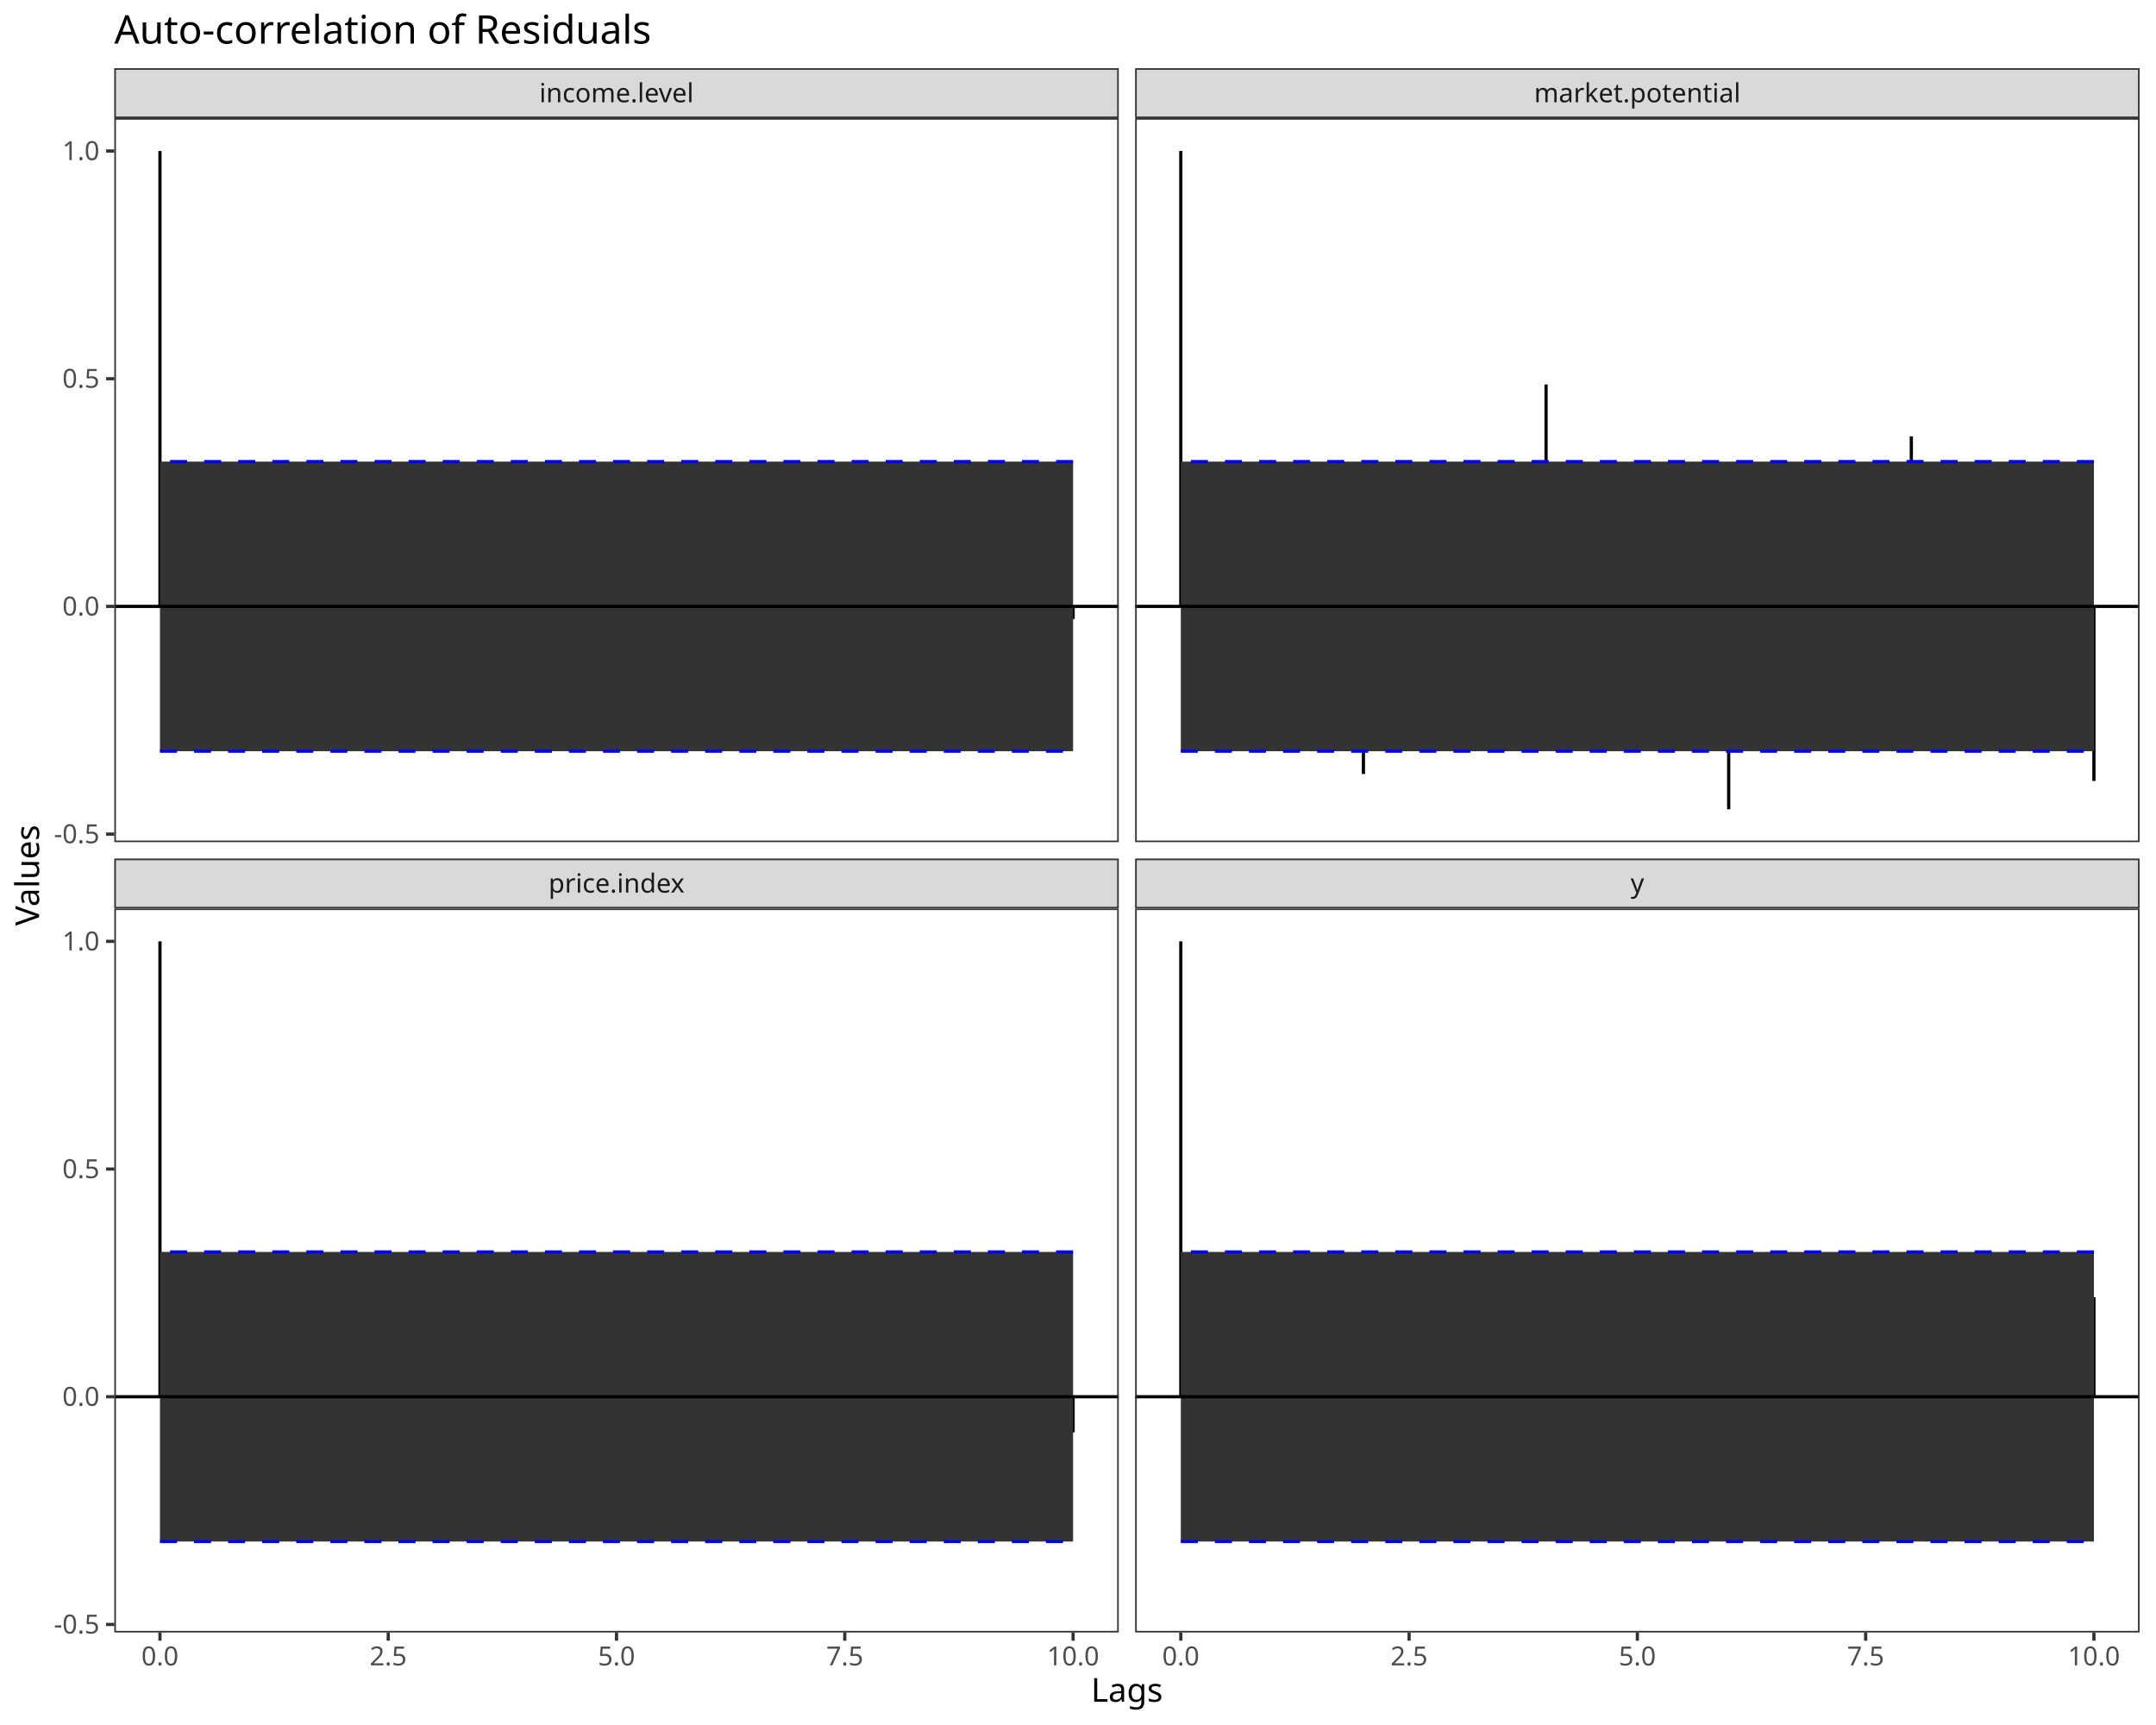
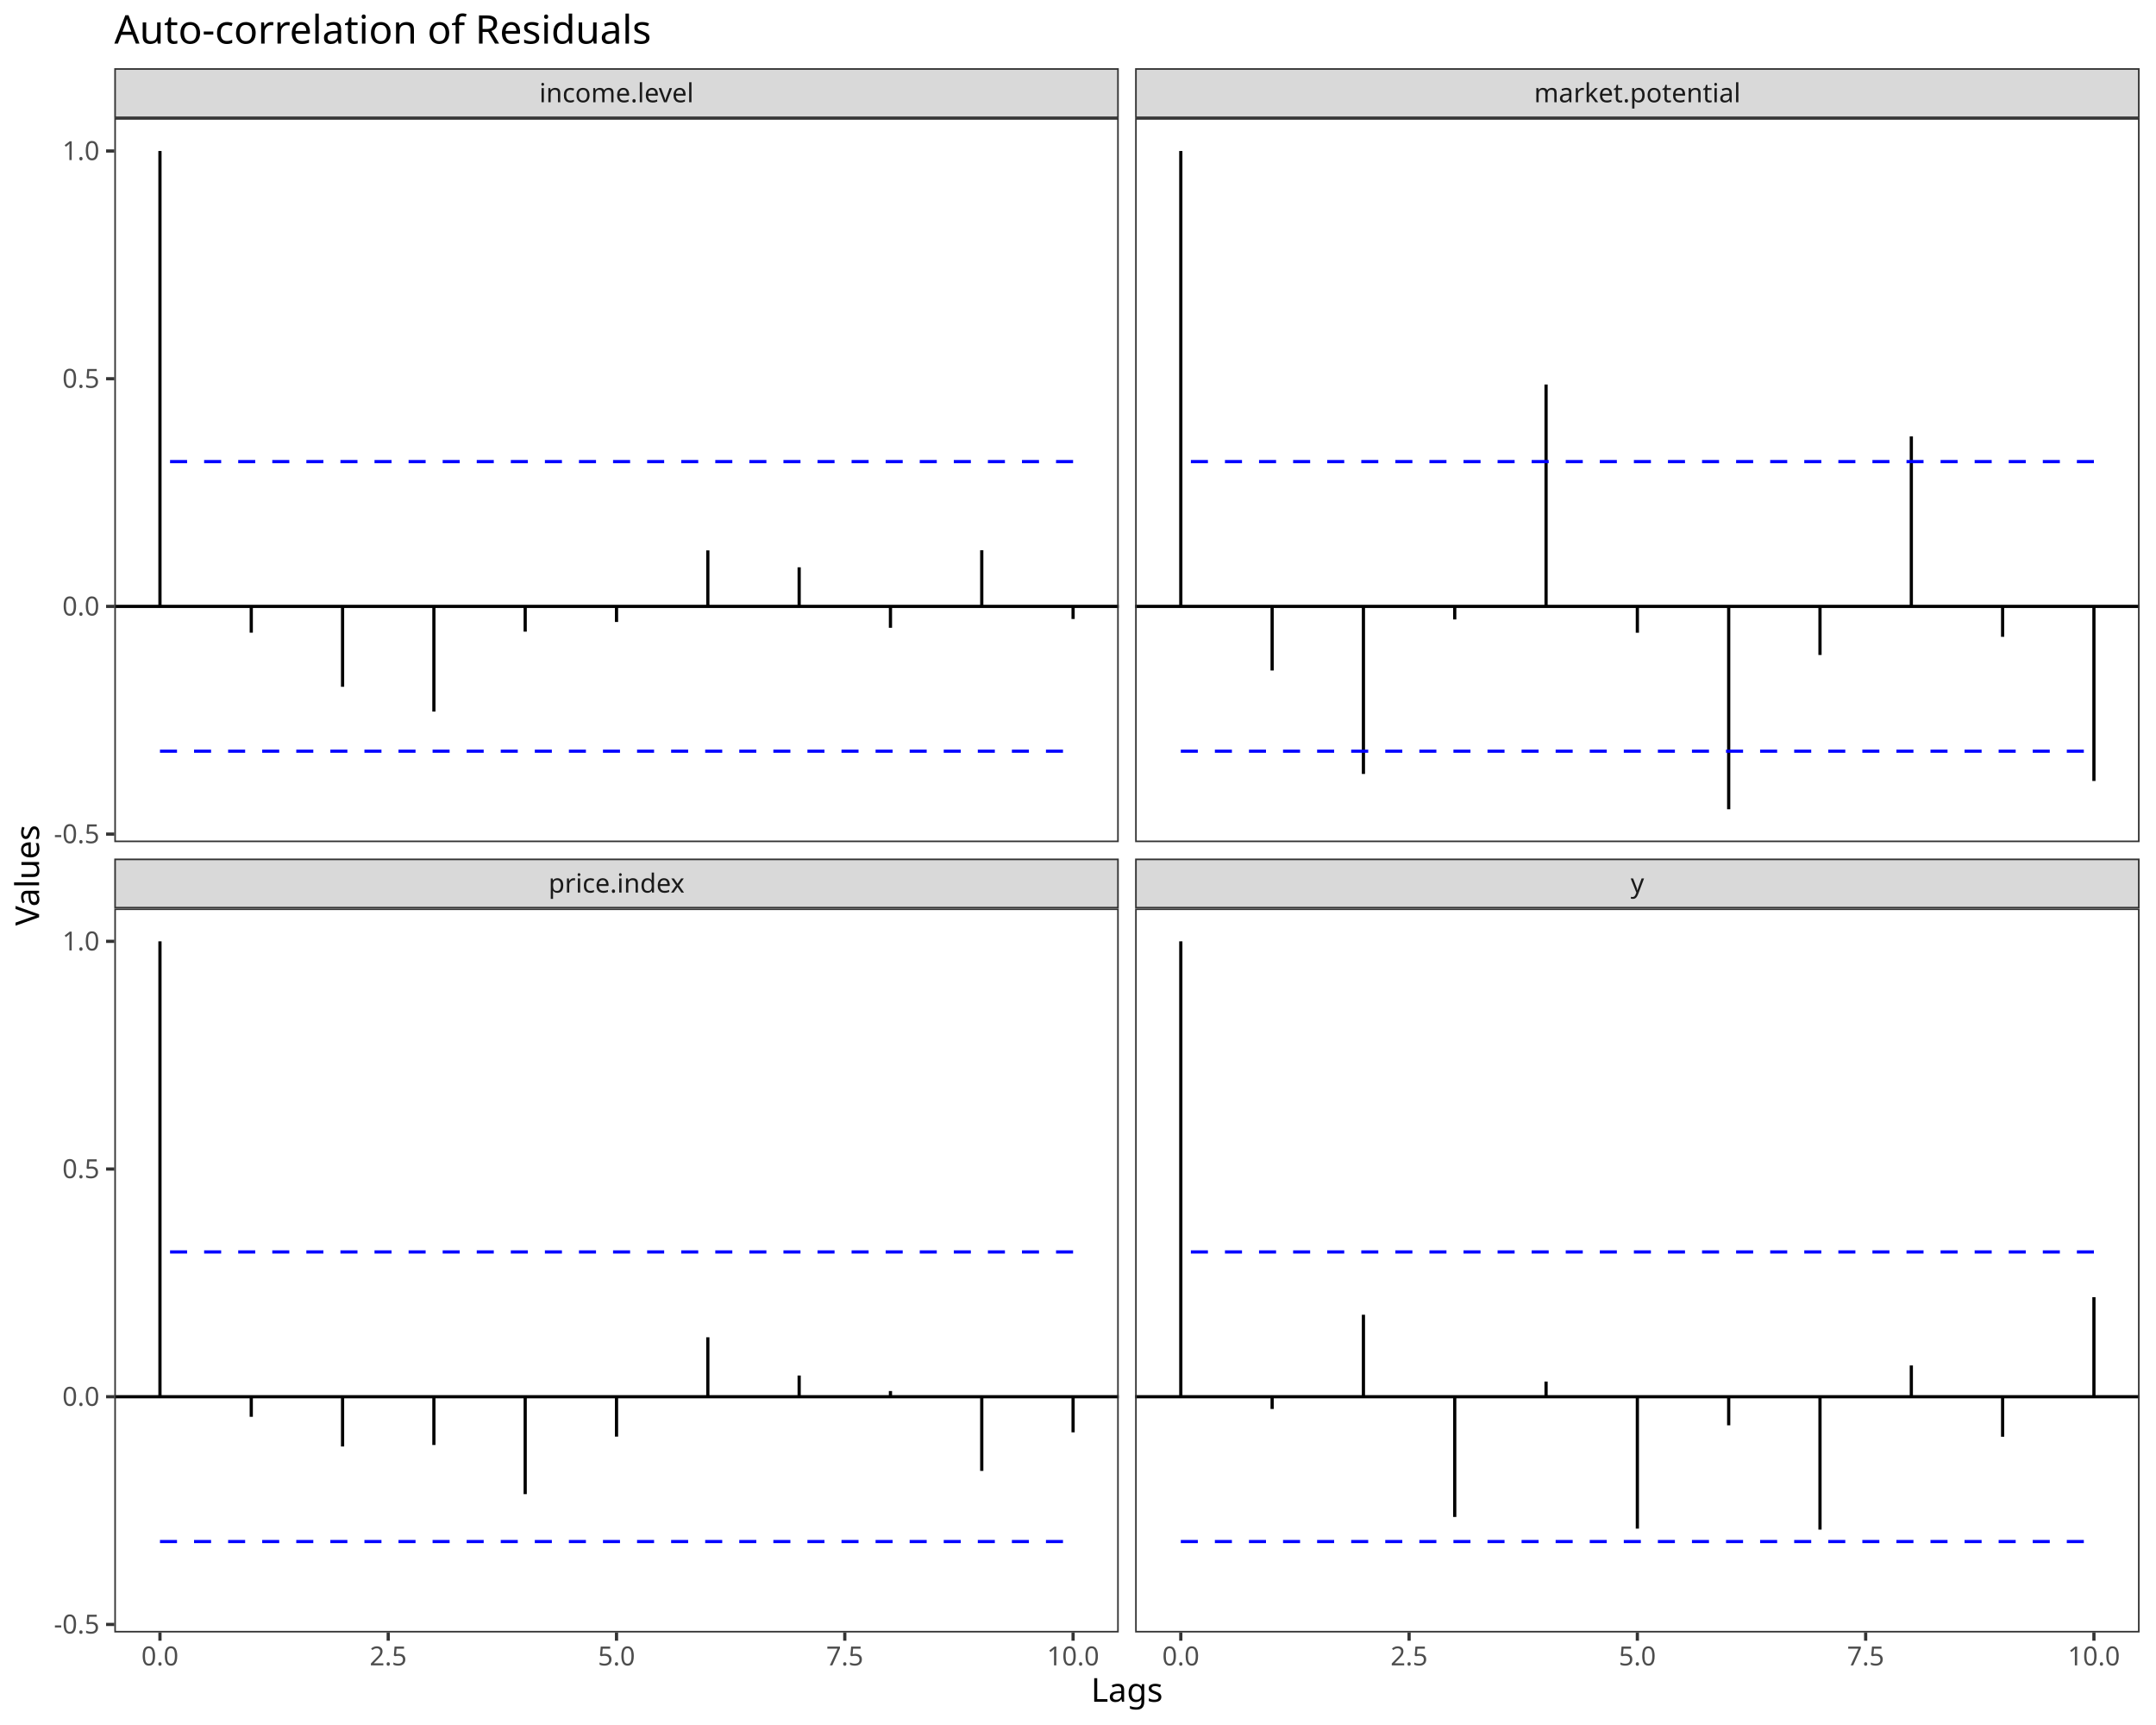
<svg xmlns="http://www.w3.org/2000/svg" class="svglite" data-engine-version="2.0" width="720.00pt" height="576.00pt" viewBox="0 0 720.00 576.00">
  <defs>
    <style type="text/css">
    .svglite line, .svglite polyline, .svglite polygon, .svglite path, .svglite rect, .svglite circle {
      fill: none;
      stroke: #000000;
      stroke-linecap: round;
      stroke-linejoin: round;
      stroke-miterlimit: 10.00;
    }
  </style>
  </defs>
  <rect width="100%" height="100%" style="stroke: none; fill: #FFFFFF;" />
  <defs>
    <clipPath id="cpMC4wMHw3MjAuMDB8MC4wMHw1NzYuMDA=">
      <rect x="0.00" y="0.00" width="720.00" height="576.00" />
    </clipPath>
  </defs>
  <g clip-path="url(#cpMC4wMHw3MjAuMDB8MC4wMHw1NzYuMDA=)">
    <rect x="0.00" y="0.00" width="720.00" height="576.00" style="stroke-width: 1.07; stroke: #FFFFFF; fill: #FFFFFF;" />
  </g>
  <defs>
    <clipPath id="cpMzguMTd8MzczLjYwfDM5LjQzfDI4MS4yMQ==">
      <rect x="38.17" y="39.43" width="335.44" height="241.77" />
    </clipPath>
  </defs>
  <g clip-path="url(#cpMzguMTd8MzczLjYwfDM5LjQzfDI4MS4yMQ==)">
    <rect x="38.17" y="39.43" width="335.44" height="241.77" style="stroke-width: 1.07; stroke: none; fill: #FFFFFF;" />
    <line x1="53.42" y1="50.42" x2="53.42" y2="202.49" style="stroke-width: 1.07; stroke-linecap: butt;" />
    <line x1="83.91" y1="211.26" x2="83.91" y2="202.49" style="stroke-width: 1.07; stroke-linecap: butt;" />
    <line x1="114.40" y1="229.33" x2="114.40" y2="202.49" style="stroke-width: 1.07; stroke-linecap: butt;" />
    <line x1="144.90" y1="237.59" x2="144.90" y2="202.49" style="stroke-width: 1.07; stroke-linecap: butt;" />
    <line x1="175.39" y1="210.92" x2="175.39" y2="202.49" style="stroke-width: 1.07; stroke-linecap: butt;" />
    <line x1="205.89" y1="207.69" x2="205.89" y2="202.49" style="stroke-width: 1.07; stroke-linecap: butt;" />
    <line x1="236.38" y1="183.79" x2="236.38" y2="202.49" style="stroke-width: 1.07; stroke-linecap: butt;" />
    <line x1="266.88" y1="189.42" x2="266.88" y2="202.49" style="stroke-width: 1.07; stroke-linecap: butt;" />
    <line x1="297.37" y1="209.63" x2="297.37" y2="202.49" style="stroke-width: 1.07; stroke-linecap: butt;" />
    <line x1="327.86" y1="183.72" x2="327.86" y2="202.49" style="stroke-width: 1.07; stroke-linecap: butt;" />
    <line x1="358.36" y1="206.69" x2="358.36" y2="202.49" style="stroke-width: 1.07; stroke-linecap: butt;" />
-     <polygon points="53.42,250.84 83.91,250.84 114.40,250.84 144.90,250.84 175.39,250.84 205.89,250.84 236.38,250.84 266.88,250.84 297.37,250.84 327.86,250.84 358.36,250.84 358.36,154.14 327.86,154.14 297.37,154.14 266.88,154.14 236.38,154.14 205.89,154.14 175.39,154.14 144.90,154.14 114.40,154.14 83.91,154.14 53.42,154.14 " style="stroke-width: 0.00; stroke: none; stroke-linecap: butt; fill: #333333;" />
+     <polygon points="53.42,250.84 83.91,250.84 114.40,250.84 144.90,250.84 175.39,250.84 205.89,250.84 236.38,250.84 266.88,250.84 297.37,250.84 327.86,250.84 358.36,250.84 358.36,154.14 327.86,154.14 297.37,154.14 266.88,154.14 236.38,154.14 205.89,154.14 175.39,154.14 144.90,154.14 114.40,154.14 83.91,154.14 53.42,154.14 " style="stroke-width: 0.00; stroke: none; stroke-linecap: butt; fill: none;" />
    <polyline points="53.42,250.84 83.91,250.84 114.40,250.84 144.90,250.84 175.39,250.84 205.89,250.84 236.38,250.84 266.88,250.84 297.37,250.84 327.86,250.84 358.36,250.84 " style="stroke-width: 1.07; stroke: #0000FF; stroke-dasharray: 5.69,5.69; stroke-linecap: butt;" />
    <polyline points="358.36,154.14 327.86,154.14 297.37,154.14 266.88,154.14 236.38,154.14 205.89,154.14 175.39,154.14 144.90,154.14 114.40,154.14 83.91,154.14 53.42,154.14 " style="stroke-width: 1.07; stroke: #0000FF; stroke-dasharray: 5.69,5.69; stroke-linecap: butt;" />
    <line x1="38.17" y1="202.49" x2="373.60" y2="202.49" style="stroke-width: 1.07; stroke-linecap: butt;" />
    <rect x="38.17" y="39.43" width="335.44" height="241.77" style="stroke-width: 1.07; stroke: #333333;" />
  </g>
  <g clip-path="url(#cpMC4wMHw3MjAuMDB8MC4wMHw1NzYuMDA=)">
</g>
  <defs>
    <clipPath id="cpMzguMTd8MzczLjYwfDMwMy4zNHw1NDUuMTE=">
      <rect x="38.17" y="303.34" width="335.44" height="241.77" />
    </clipPath>
  </defs>
  <g clip-path="url(#cpMzguMTd8MzczLjYwfDMwMy4zNHw1NDUuMTE=)">
    <rect x="38.17" y="303.34" width="335.44" height="241.77" style="stroke-width: 1.07; stroke: none; fill: #FFFFFF;" />
    <line x1="53.42" y1="314.33" x2="53.42" y2="466.39" style="stroke-width: 1.07; stroke-linecap: butt;" />
    <line x1="83.91" y1="473.09" x2="83.91" y2="466.39" style="stroke-width: 1.07; stroke-linecap: butt;" />
    <line x1="114.40" y1="483.00" x2="114.40" y2="466.39" style="stroke-width: 1.07; stroke-linecap: butt;" />
    <line x1="144.90" y1="482.50" x2="144.90" y2="466.39" style="stroke-width: 1.07; stroke-linecap: butt;" />
    <line x1="175.39" y1="498.91" x2="175.39" y2="466.39" style="stroke-width: 1.07; stroke-linecap: butt;" />
    <line x1="205.89" y1="479.72" x2="205.89" y2="466.39" style="stroke-width: 1.07; stroke-linecap: butt;" />
    <line x1="236.38" y1="446.54" x2="236.38" y2="466.39" style="stroke-width: 1.07; stroke-linecap: butt;" />
    <line x1="266.88" y1="459.30" x2="266.88" y2="466.39" style="stroke-width: 1.07; stroke-linecap: butt;" />
    <line x1="297.37" y1="464.49" x2="297.37" y2="466.39" style="stroke-width: 1.07; stroke-linecap: butt;" />
    <line x1="327.86" y1="491.15" x2="327.86" y2="466.39" style="stroke-width: 1.07; stroke-linecap: butt;" />
    <line x1="358.36" y1="478.28" x2="358.36" y2="466.39" style="stroke-width: 1.07; stroke-linecap: butt;" />
-     <polygon points="53.42,514.74 83.91,514.74 114.40,514.74 144.90,514.74 175.39,514.74 205.89,514.74 236.38,514.74 266.88,514.74 297.37,514.74 327.86,514.74 358.36,514.74 358.36,418.04 327.86,418.04 297.37,418.04 266.88,418.04 236.38,418.04 205.89,418.04 175.39,418.04 144.90,418.04 114.40,418.04 83.91,418.04 53.42,418.04 " style="stroke-width: 0.00; stroke: none; stroke-linecap: butt; fill: #333333;" />
+     <polygon points="53.42,514.74 83.91,514.74 114.40,514.74 144.90,514.74 175.39,514.74 205.89,514.74 236.38,514.74 266.88,514.74 297.37,514.74 327.86,514.74 358.36,514.74 358.36,418.04 327.86,418.04 297.37,418.04 266.88,418.04 236.38,418.04 205.89,418.04 175.39,418.04 144.90,418.04 114.40,418.04 83.91,418.04 53.42,418.04 " style="stroke-width: 0.00; stroke: none; stroke-linecap: butt; fill: none;" />
    <polyline points="53.42,514.74 83.91,514.74 114.40,514.74 144.90,514.74 175.39,514.74 205.89,514.74 236.38,514.74 266.88,514.74 297.37,514.74 327.86,514.74 358.36,514.74 " style="stroke-width: 1.07; stroke: #0000FF; stroke-dasharray: 5.69,5.69; stroke-linecap: butt;" />
    <polyline points="358.36,418.04 327.86,418.04 297.37,418.04 266.88,418.04 236.38,418.04 205.89,418.04 175.39,418.04 144.90,418.04 114.40,418.04 83.91,418.04 53.42,418.04 " style="stroke-width: 1.07; stroke: #0000FF; stroke-dasharray: 5.69,5.69; stroke-linecap: butt;" />
    <line x1="38.17" y1="466.39" x2="373.60" y2="466.39" style="stroke-width: 1.07; stroke-linecap: butt;" />
    <rect x="38.17" y="303.34" width="335.44" height="241.77" style="stroke-width: 1.07; stroke: #333333;" />
  </g>
  <g clip-path="url(#cpMC4wMHw3MjAuMDB8MC4wMHw1NzYuMDA=)">
</g>
  <defs>
    <clipPath id="cpMzc5LjA4fDcxNC41MnwzOS40M3wyODEuMjE=">
      <rect x="379.08" y="39.43" width="335.44" height="241.77" />
    </clipPath>
  </defs>
  <g clip-path="url(#cpMzc5LjA4fDcxNC41MnwzOS40M3wyODEuMjE=)">
    <rect x="379.08" y="39.43" width="335.44" height="241.77" style="stroke-width: 1.07; stroke: none; fill: #FFFFFF;" />
    <line x1="394.33" y1="50.42" x2="394.33" y2="202.49" style="stroke-width: 1.07; stroke-linecap: butt;" />
    <line x1="424.83" y1="223.90" x2="424.83" y2="202.49" style="stroke-width: 1.07; stroke-linecap: butt;" />
    <line x1="455.32" y1="258.43" x2="455.32" y2="202.49" style="stroke-width: 1.07; stroke-linecap: butt;" />
    <line x1="485.81" y1="206.85" x2="485.81" y2="202.49" style="stroke-width: 1.07; stroke-linecap: butt;" />
    <line x1="516.31" y1="128.40" x2="516.31" y2="202.49" style="stroke-width: 1.07; stroke-linecap: butt;" />
    <line x1="546.80" y1="211.28" x2="546.80" y2="202.49" style="stroke-width: 1.07; stroke-linecap: butt;" />
    <line x1="577.30" y1="270.22" x2="577.30" y2="202.49" style="stroke-width: 1.07; stroke-linecap: butt;" />
    <line x1="607.79" y1="218.70" x2="607.79" y2="202.49" style="stroke-width: 1.07; stroke-linecap: butt;" />
    <line x1="638.29" y1="145.70" x2="638.29" y2="202.49" style="stroke-width: 1.07; stroke-linecap: butt;" />
    <line x1="668.78" y1="212.64" x2="668.78" y2="202.49" style="stroke-width: 1.07; stroke-linecap: butt;" />
    <line x1="699.27" y1="260.77" x2="699.27" y2="202.49" style="stroke-width: 1.07; stroke-linecap: butt;" />
-     <polygon points="394.33,250.84 424.83,250.84 455.32,250.84 485.81,250.84 516.31,250.84 546.80,250.84 577.30,250.84 607.79,250.84 638.29,250.84 668.78,250.84 699.27,250.84 699.27,154.14 668.78,154.14 638.29,154.14 607.79,154.14 577.30,154.14 546.80,154.14 516.31,154.14 485.81,154.14 455.32,154.14 424.83,154.14 394.33,154.14 " style="stroke-width: 0.00; stroke: none; stroke-linecap: butt; fill: #333333;" />
+     <polygon points="394.33,250.84 424.83,250.84 455.32,250.84 485.81,250.84 516.31,250.84 546.80,250.84 577.30,250.84 607.79,250.84 638.29,250.84 668.78,250.84 699.27,250.84 699.27,154.14 668.78,154.14 638.29,154.14 607.79,154.14 577.30,154.14 546.80,154.14 516.31,154.14 485.81,154.14 455.32,154.14 424.83,154.14 394.33,154.14 " style="stroke-width: 0.00; stroke: none; stroke-linecap: butt; fill: none;" />
    <polyline points="394.33,250.84 424.83,250.84 455.32,250.84 485.81,250.84 516.31,250.84 546.80,250.84 577.30,250.84 607.79,250.84 638.29,250.84 668.78,250.84 699.27,250.84 " style="stroke-width: 1.07; stroke: #0000FF; stroke-dasharray: 5.69,5.69; stroke-linecap: butt;" />
    <polyline points="699.27,154.14 668.78,154.14 638.29,154.14 607.79,154.14 577.30,154.14 546.80,154.14 516.31,154.14 485.81,154.14 455.32,154.14 424.83,154.14 394.33,154.14 " style="stroke-width: 1.07; stroke: #0000FF; stroke-dasharray: 5.69,5.69; stroke-linecap: butt;" />
    <line x1="379.08" y1="202.49" x2="714.52" y2="202.49" style="stroke-width: 1.07; stroke-linecap: butt;" />
    <rect x="379.08" y="39.43" width="335.44" height="241.77" style="stroke-width: 1.07; stroke: #333333;" />
  </g>
  <g clip-path="url(#cpMC4wMHw3MjAuMDB8MC4wMHw1NzYuMDA=)">
</g>
  <defs>
    <clipPath id="cpMzc5LjA4fDcxNC41MnwzMDMuMzR8NTQ1LjEx">
      <rect x="379.08" y="303.34" width="335.44" height="241.77" />
    </clipPath>
  </defs>
  <g clip-path="url(#cpMzc5LjA4fDcxNC41MnwzMDMuMzR8NTQ1LjEx)">
    <rect x="379.08" y="303.34" width="335.44" height="241.77" style="stroke-width: 1.07; stroke: none; fill: #FFFFFF;" />
    <line x1="394.33" y1="314.33" x2="394.33" y2="466.39" style="stroke-width: 1.07; stroke-linecap: butt;" />
    <line x1="424.83" y1="470.47" x2="424.83" y2="466.39" style="stroke-width: 1.07; stroke-linecap: butt;" />
    <line x1="455.32" y1="439.00" x2="455.32" y2="466.39" style="stroke-width: 1.07; stroke-linecap: butt;" />
    <line x1="485.81" y1="506.53" x2="485.81" y2="466.39" style="stroke-width: 1.07; stroke-linecap: butt;" />
    <line x1="516.31" y1="461.32" x2="516.31" y2="466.39" style="stroke-width: 1.07; stroke-linecap: butt;" />
    <line x1="546.80" y1="510.43" x2="546.80" y2="466.39" style="stroke-width: 1.07; stroke-linecap: butt;" />
    <line x1="577.30" y1="475.92" x2="577.30" y2="466.39" style="stroke-width: 1.07; stroke-linecap: butt;" />
    <line x1="607.79" y1="510.75" x2="607.79" y2="466.39" style="stroke-width: 1.07; stroke-linecap: butt;" />
    <line x1="638.29" y1="455.95" x2="638.29" y2="466.39" style="stroke-width: 1.07; stroke-linecap: butt;" />
    <line x1="668.78" y1="479.76" x2="668.78" y2="466.39" style="stroke-width: 1.07; stroke-linecap: butt;" />
    <line x1="699.27" y1="433.15" x2="699.27" y2="466.39" style="stroke-width: 1.07; stroke-linecap: butt;" />
-     <polygon points="394.33,514.74 424.83,514.74 455.32,514.74 485.81,514.74 516.31,514.74 546.80,514.74 577.30,514.74 607.79,514.74 638.29,514.74 668.78,514.74 699.27,514.74 699.27,418.04 668.78,418.04 638.29,418.04 607.79,418.04 577.30,418.04 546.80,418.04 516.31,418.04 485.81,418.04 455.32,418.04 424.83,418.04 394.33,418.04 " style="stroke-width: 0.00; stroke: none; stroke-linecap: butt; fill: #333333;" />
+     <polygon points="394.33,514.74 424.83,514.74 455.32,514.74 485.81,514.74 516.31,514.74 546.80,514.74 577.30,514.74 607.79,514.74 638.29,514.74 668.78,514.74 699.27,514.74 699.27,418.04 668.78,418.04 638.29,418.04 607.79,418.04 577.30,418.04 546.80,418.04 516.31,418.04 485.81,418.04 455.32,418.04 424.83,418.04 394.33,418.04 " style="stroke-width: 0.00; stroke: none; stroke-linecap: butt; fill: none;" />
    <polyline points="394.33,514.74 424.83,514.74 455.32,514.74 485.81,514.74 516.31,514.74 546.80,514.74 577.30,514.74 607.79,514.74 638.29,514.74 668.78,514.74 699.27,514.74 " style="stroke-width: 1.07; stroke: #0000FF; stroke-dasharray: 5.69,5.69; stroke-linecap: butt;" />
    <polyline points="699.27,418.04 668.78,418.04 638.29,418.04 607.79,418.04 577.30,418.04 546.80,418.04 516.31,418.04 485.81,418.04 455.32,418.04 424.83,418.04 394.33,418.04 " style="stroke-width: 1.07; stroke: #0000FF; stroke-dasharray: 5.69,5.69; stroke-linecap: butt;" />
    <line x1="379.08" y1="466.39" x2="714.52" y2="466.39" style="stroke-width: 1.07; stroke-linecap: butt;" />
    <rect x="379.08" y="303.34" width="335.44" height="241.77" style="stroke-width: 1.07; stroke: #333333;" />
  </g>
  <g clip-path="url(#cpMC4wMHw3MjAuMDB8MC4wMHw1NzYuMDA=)">
</g>
  <defs>
    <clipPath id="cpMzguMTd8MzczLjYwfDI4Ni42OXwzMDMuMzQ=">
      <rect x="38.17" y="286.69" width="335.44" height="16.65" />
    </clipPath>
  </defs>
  <g clip-path="url(#cpMzguMTd8MzczLjYwfDI4Ni42OXwzMDMuMzQ=)">
    <rect x="38.17" y="286.69" width="335.44" height="16.65" style="stroke-width: 1.07; stroke: #333333; fill: #D9D9D9;" />
    <text x="205.89" y="298.04" text-anchor="middle" style="font-size: 8.80px; fill: #1A1A1A; font-family: sans;" textLength="42.56px" lengthAdjust="spacingAndGlyphs">price.index</text>
  </g>
  <g clip-path="url(#cpMC4wMHw3MjAuMDB8MC4wMHw1NzYuMDA=)">
</g>
  <defs>
    <clipPath id="cpMzc5LjA4fDcxNC41MnwyODYuNjl8MzAzLjM0">
      <rect x="379.08" y="286.69" width="335.44" height="16.65" />
    </clipPath>
  </defs>
  <g clip-path="url(#cpMzc5LjA4fDcxNC41MnwyODYuNjl8MzAzLjM0)">
    <rect x="379.08" y="286.69" width="335.44" height="16.65" style="stroke-width: 1.07; stroke: #333333; fill: #D9D9D9;" />
    <text x="546.80" y="298.04" text-anchor="middle" style="font-size: 8.80px; fill: #1A1A1A; font-family: sans;" textLength="4.40px" lengthAdjust="spacingAndGlyphs">y</text>
  </g>
  <g clip-path="url(#cpMC4wMHw3MjAuMDB8MC4wMHw1NzYuMDA=)">
</g>
  <defs>
    <clipPath id="cpMzguMTd8MzczLjYwfDIyLjc4fDM5LjQz">
      <rect x="38.17" y="22.78" width="335.44" height="16.65" />
    </clipPath>
  </defs>
  <g clip-path="url(#cpMzguMTd8MzczLjYwfDIyLjc4fDM5LjQz)">
    <rect x="38.17" y="22.78" width="335.44" height="16.65" style="stroke-width: 1.07; stroke: #333333; fill: #D9D9D9;" />
    <text x="205.89" y="34.14" text-anchor="middle" style="font-size: 8.80px; fill: #1A1A1A; font-family: sans;" textLength="48.92px" lengthAdjust="spacingAndGlyphs">income.level</text>
  </g>
  <g clip-path="url(#cpMC4wMHw3MjAuMDB8MC4wMHw1NzYuMDA=)">
</g>
  <defs>
    <clipPath id="cpMzc5LjA4fDcxNC41MnwyMi43OHwzOS40Mw==">
      <rect x="379.08" y="22.78" width="335.44" height="16.65" />
    </clipPath>
  </defs>
  <g clip-path="url(#cpMzc5LjA4fDcxNC41MnwyMi43OHwzOS40Mw==)">
    <rect x="379.08" y="22.78" width="335.44" height="16.65" style="stroke-width: 1.07; stroke: #333333; fill: #D9D9D9;" />
    <text x="546.80" y="34.14" text-anchor="middle" style="font-size: 8.80px; fill: #1A1A1A; font-family: sans;" textLength="62.62px" lengthAdjust="spacingAndGlyphs">market.potential</text>
  </g>
  <g clip-path="url(#cpMC4wMHw3MjAuMDB8MC4wMHw1NzYuMDA=)">
    <polyline points="53.42,547.85 53.42,545.11 " style="stroke-width: 1.07; stroke: #333333; stroke-linecap: butt;" />
    <polyline points="129.65,547.85 129.65,545.11 " style="stroke-width: 1.07; stroke: #333333; stroke-linecap: butt;" />
    <polyline points="205.89,547.85 205.89,545.11 " style="stroke-width: 1.07; stroke: #333333; stroke-linecap: butt;" />
    <polyline points="282.12,547.85 282.12,545.11 " style="stroke-width: 1.07; stroke: #333333; stroke-linecap: butt;" />
    <polyline points="358.36,547.85 358.36,545.11 " style="stroke-width: 1.07; stroke: #333333; stroke-linecap: butt;" />
    <text x="53.42" y="556.10" text-anchor="middle" style="font-size: 8.80px; fill: #4D4D4D; font-family: sans;" textLength="12.23px" lengthAdjust="spacingAndGlyphs">0.0</text>
    <text x="129.65" y="556.10" text-anchor="middle" style="font-size: 8.80px; fill: #4D4D4D; font-family: sans;" textLength="12.23px" lengthAdjust="spacingAndGlyphs">2.5</text>
    <text x="205.89" y="556.10" text-anchor="middle" style="font-size: 8.80px; fill: #4D4D4D; font-family: sans;" textLength="12.23px" lengthAdjust="spacingAndGlyphs">5.0</text>
    <text x="282.12" y="556.10" text-anchor="middle" style="font-size: 8.80px; fill: #4D4D4D; font-family: sans;" textLength="12.23px" lengthAdjust="spacingAndGlyphs">7.5</text>
    <text x="358.36" y="556.10" text-anchor="middle" style="font-size: 8.80px; fill: #4D4D4D; font-family: sans;" textLength="17.13px" lengthAdjust="spacingAndGlyphs">10.0</text>
    <polyline points="394.33,547.85 394.33,545.11 " style="stroke-width: 1.07; stroke: #333333; stroke-linecap: butt;" />
    <polyline points="470.57,547.85 470.57,545.11 " style="stroke-width: 1.07; stroke: #333333; stroke-linecap: butt;" />
    <polyline points="546.80,547.85 546.80,545.11 " style="stroke-width: 1.07; stroke: #333333; stroke-linecap: butt;" />
    <polyline points="623.04,547.85 623.04,545.11 " style="stroke-width: 1.07; stroke: #333333; stroke-linecap: butt;" />
    <polyline points="699.27,547.85 699.27,545.11 " style="stroke-width: 1.07; stroke: #333333; stroke-linecap: butt;" />
    <text x="394.33" y="556.10" text-anchor="middle" style="font-size: 8.80px; fill: #4D4D4D; font-family: sans;" textLength="12.23px" lengthAdjust="spacingAndGlyphs">0.0</text>
    <text x="470.57" y="556.10" text-anchor="middle" style="font-size: 8.80px; fill: #4D4D4D; font-family: sans;" textLength="12.23px" lengthAdjust="spacingAndGlyphs">2.5</text>
    <text x="546.80" y="556.10" text-anchor="middle" style="font-size: 8.80px; fill: #4D4D4D; font-family: sans;" textLength="12.23px" lengthAdjust="spacingAndGlyphs">5.0</text>
    <text x="623.04" y="556.10" text-anchor="middle" style="font-size: 8.80px; fill: #4D4D4D; font-family: sans;" textLength="12.23px" lengthAdjust="spacingAndGlyphs">7.5</text>
    <text x="699.27" y="556.10" text-anchor="middle" style="font-size: 8.80px; fill: #4D4D4D; font-family: sans;" textLength="17.13px" lengthAdjust="spacingAndGlyphs">10.0</text>
    <text x="33.24" y="281.55" text-anchor="end" style="font-size: 8.80px; fill: #4D4D4D; font-family: sans;" textLength="15.16px" lengthAdjust="spacingAndGlyphs">-0.5</text>
    <text x="33.24" y="205.52" text-anchor="end" style="font-size: 8.80px; fill: #4D4D4D; font-family: sans;" textLength="12.23px" lengthAdjust="spacingAndGlyphs">0.0</text>
    <text x="33.24" y="129.48" text-anchor="end" style="font-size: 8.80px; fill: #4D4D4D; font-family: sans;" textLength="12.23px" lengthAdjust="spacingAndGlyphs">0.5</text>
    <text x="33.24" y="53.45" text-anchor="end" style="font-size: 8.80px; fill: #4D4D4D; font-family: sans;" textLength="12.23px" lengthAdjust="spacingAndGlyphs">1.0</text>
    <polyline points="35.43,278.52 38.17,278.52 " style="stroke-width: 1.07; stroke: #333333; stroke-linecap: butt;" />
    <polyline points="35.43,202.49 38.17,202.49 " style="stroke-width: 1.07; stroke: #333333; stroke-linecap: butt;" />
    <polyline points="35.43,126.46 38.17,126.46 " style="stroke-width: 1.07; stroke: #333333; stroke-linecap: butt;" />
    <polyline points="35.43,50.42 38.17,50.42 " style="stroke-width: 1.07; stroke: #333333; stroke-linecap: butt;" />
    <text x="33.24" y="545.45" text-anchor="end" style="font-size: 8.80px; fill: #4D4D4D; font-family: sans;" textLength="15.16px" lengthAdjust="spacingAndGlyphs">-0.5</text>
    <text x="33.24" y="469.42" text-anchor="end" style="font-size: 8.80px; fill: #4D4D4D; font-family: sans;" textLength="12.23px" lengthAdjust="spacingAndGlyphs">0.0</text>
    <text x="33.24" y="393.39" text-anchor="end" style="font-size: 8.80px; fill: #4D4D4D; font-family: sans;" textLength="12.23px" lengthAdjust="spacingAndGlyphs">0.5</text>
    <text x="33.24" y="317.36" text-anchor="end" style="font-size: 8.80px; fill: #4D4D4D; font-family: sans;" textLength="12.23px" lengthAdjust="spacingAndGlyphs">1.0</text>
    <polyline points="35.43,542.42 38.17,542.42 " style="stroke-width: 1.07; stroke: #333333; stroke-linecap: butt;" />
    <polyline points="35.43,466.39 38.17,466.39 " style="stroke-width: 1.07; stroke: #333333; stroke-linecap: butt;" />
    <polyline points="35.43,390.36 38.17,390.36 " style="stroke-width: 1.07; stroke: #333333; stroke-linecap: butt;" />
    <polyline points="35.43,314.33 38.17,314.33 " style="stroke-width: 1.07; stroke: #333333; stroke-linecap: butt;" />
    <text x="376.34" y="568.24" text-anchor="middle" style="font-size: 11.00px; font-family: sans;" textLength="23.86px" lengthAdjust="spacingAndGlyphs">Lags</text>
    <text transform="translate(13.05,292.27) rotate(-90)" text-anchor="middle" style="font-size: 11.00px; font-family: sans;" textLength="33.64px" lengthAdjust="spacingAndGlyphs">Values</text>
    <text x="38.17" y="14.56" style="font-size: 13.20px; font-family: sans;" textLength="169.50px" lengthAdjust="spacingAndGlyphs">Auto-correlation of Residuals</text>
  </g>
</svg>
